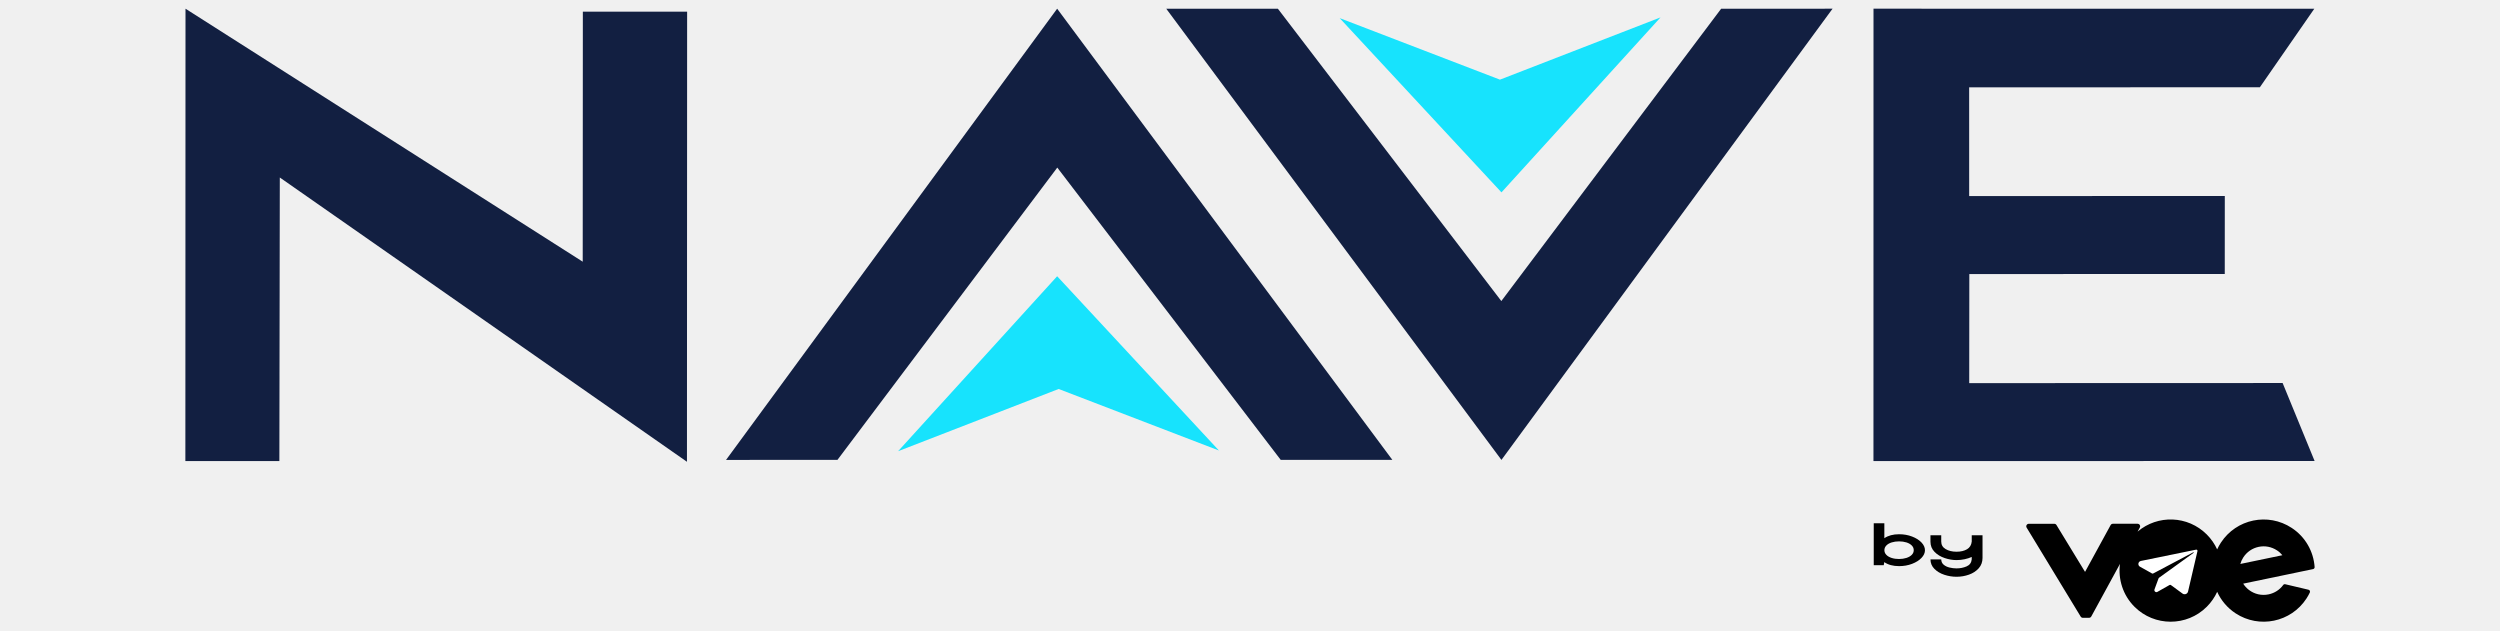
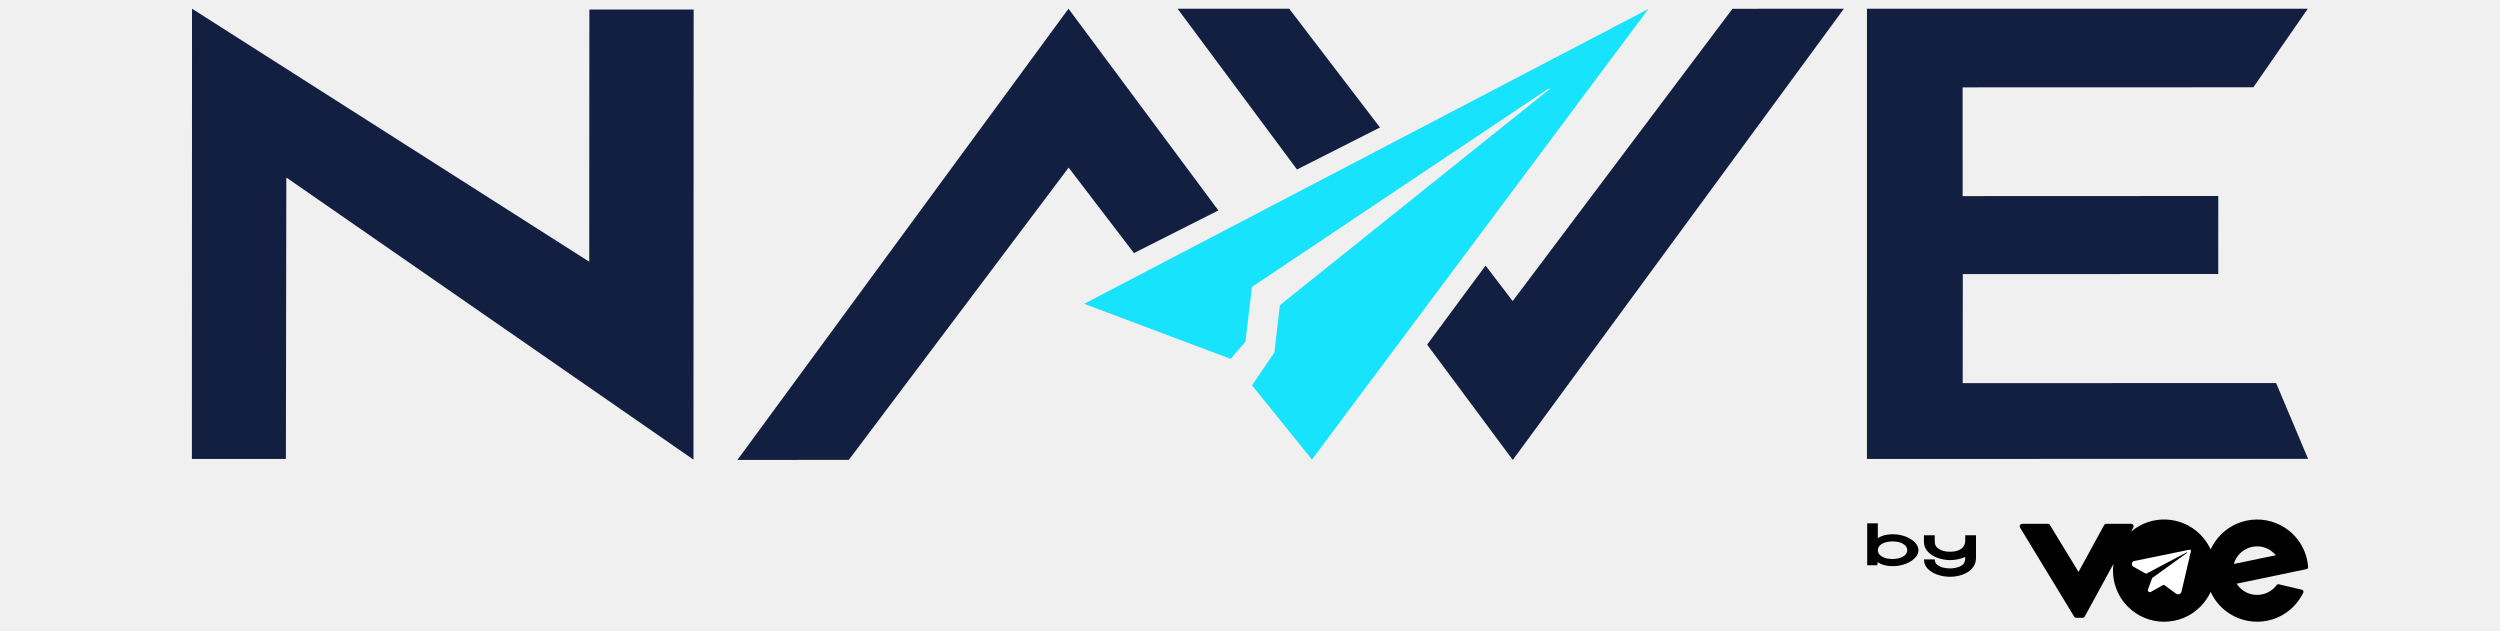
<svg xmlns="http://www.w3.org/2000/svg" id="Layer_1" version="1.1" viewBox="0 0 1150 290">
  <defs>
    <style>
      .st0 {
        fill: #fff;
      }

      .st1 {
        fill: #121f41;
      }

      .st2 {
        fill: #17e3fd;
      }
    </style>
  </defs>
-   <polygon class="st1" points="1023.39 126.03 905.89 126.07 905.84 176.24 1050.01 176.19 1064.72 212.06 861.79 212.1 861.81 4 1064.58 4.02 1039.54 40.14 905.81 40.18 905.82 90.2 1023.41 90.15 1023.39 126.03" />
-   <polygon class="st1" points="128.71 81.65 128.51 212.09 85.27 212.1 85.33 4 268.05 120.38 268.11 5.36 316.08 5.36 316 212.42 128.71 81.65" />
+   <polygon class="st1" points="1020.39 126.04 902.89 126.08 902.84 176.25 1047.01 176.2 1061.72 211.07 858.79 211.11 858.81 4.01 1061.58 4.03 1036.54 40.15 902.81 40.19 902.82 90.21 1020.41 90.16 1020.39 126.04" />
+   <polygon class="st1" points="131.71 81.66 131.51 211.1 88.27 211.11 88.33 4.01 271.05 120.39 271.11 4.37 319.08 4.37 319 211.43 131.71 81.66" />
  <g>
-     <polygon class="st1" points="385.24 211.53 333.98 211.56 486.29 4 640.48 211.54 589.13 211.54 486.35 77.09 385.24 211.53" />
-     <polygon class="st2" points="486.98 178.93 413.12 207.56 486.29 127.07 560.71 207.24 486.98 178.93" />
+     <path d="M1051.17,242.84c-5.44-3.57-11.8-4.59-17.68-3.37-5.89,1.22-11.31,4.7-14.87,10.14-.66,1.01-1.24,2.06-1.73,3.12-1.14-2.48-2.73-4.81-4.77-6.86-8.74-8.74-22.57-9.18-31.82-1.32l1.02-1.87c.43-.78-.14-1.74-1.03-1.74h-11.37c-.43,0-.82.23-1.03.61l-11.77,21.53-13.15-21.57c-.21-.35-.59-.56-1-.56h-11.71c-.92,0-1.48,1-1,1.78l24.85,40.91c.21.35.59.56,1,.56h2.85c.43,0,.83-.23,1.03-.61l13.2-24.19c-.92,7.01,1.31,14.36,6.68,19.72,9.14,9.14,24.05,9.2,33.25,0,2.05-2.05,3.64-4.38,4.78-6.87,1.78,3.91,4.65,7.38,8.49,9.9,5.42,3.55,11.78,4.58,17.68,3.35,5.88-1.22,11.31-4.69,14.87-10.12.6-.91,1.12-1.85,1.58-2.81.25-.53-.05-1.16-.62-1.29l-10.68-2.52c-.35-.08-.73.04-.94.34-1.63,2.23-4,3.75-6.73,4.32-3.19.66-6.43-.06-9.04-2.04-1.07-.82-1.95-1.8-2.64-2.89l20.42-4.25,5.6-1.17,6.11-1.27c.45-.09.76-.5.73-.95-.5-7.07-4.17-13.83-10.57-18.02h.01ZM1027.55,259.43c.29-1.03.73-2.03,1.34-2.97,1.64-2.55,4.17-4.29,7.11-4.9,2.91-.61,5.89-.03,8.4,1.61.97.63,1.8,1.39,2.49,2.24l-19.34,4.02Z" />
+     <path class="st0" d="M981.79,258.06c-1.28.26-1.56,1.96-.43,2.62l5.58,3.13c.16.09.36.09.52,0l18.44-9.75c.16-.09.31.14.16.25l-15.81,11.4c-.17.12-.29.28-.36.48l-1.82,4.94c-.3.82.58,1.57,1.34,1.14l5.6-3.17c.19-.11.42-.09.59.03l5.37,3.93c.93.68,2.26.19,2.53-.94l4.34-18.62c.09-.38-.25-.73-.63-.65l-25.42,5.2h0Z" />
  </g>
  <g>
-     <polygon class="st1" points="791.72 4.03 842.98 4 690.66 211.56 536.48 4.02 587.83 4.02 690.61 138.48 791.72 4.03" />
-     <polygon class="st2" points="689.98 36.64 763.84 8 690.67 88.49 616.25 8.33 689.98 36.64" />
+     <path d="M863.77,258.58l-.25,1.43h-4.6v-19.29h4.88v6.86c1.76-1.21,4.02-1.82,6.78-1.82,2.15,0,4.14.35,5.96,1.05,1.83.7,3.27,1.61,4.34,2.74s1.6,2.32,1.6,3.57-.53,2.41-1.6,3.53c-1.07,1.12-2.51,2.03-4.34,2.73s-3.82,1.05-5.96,1.05c-2.79,0-5.06-.62-6.81-1.85h0ZM864.73,255.26c.61.62,1.42,1.08,2.45,1.41s2.16.48,3.39.48,2.36-.17,3.39-.5,1.85-.8,2.45-1.41c.61-.61.91-1.32.91-2.15s-.3-1.55-.91-2.16c-.61-.62-1.42-1.08-2.45-1.41-1.03-.32-2.16-.48-3.39-.48s-2.36.16-3.39.48c-1.03.32-1.85.79-2.45,1.41s-.91,1.34-.91,2.16.3,1.55.91,2.16h0Z" />
+     <path d="M885.01,246.23h4.96v2.89c0,1.52.68,2.69,2.04,3.48,1.36.8,3.02,1.2,4.99,1.2s3.54-.38,4.82-1.13,2.01-1.94,2.18-3.55v-2.89h4.96v10.41c0,1.87-.58,3.46-1.74,4.77-1.16,1.3-2.65,2.28-4.48,2.93-1.83.65-3.74.98-5.74.98-1.89,0-3.76-.3-5.61-.91-1.85-.61-3.37-1.52-4.57-2.73-1.2-1.21-1.8-2.66-1.8-4.35h4.96c0,1.01.37,1.82,1.1,2.44s1.64,1.05,2.71,1.31,2.14.39,3.21.39c1.65,0,3.19-.3,4.61-.91,1.42-.61,2.22-1.68,2.38-3.22v-1.13c-.97.44-2.07.79-3.28,1.05-1.21.26-2.45.39-3.72.39-1.75,0-3.54-.31-5.4-.92-1.86-.62-3.42-1.56-4.68-2.84-1.27-1.28-1.9-2.85-1.9-4.73v-2.92h0Z" />
  </g>
-   <g>
-     <path d="M1054.17,242.83c-5.44-3.57-11.8-4.59-17.68-3.37-5.89,1.22-11.31,4.7-14.87,10.14-.66,1.01-1.24,2.06-1.73,3.12-1.14-2.48-2.73-4.81-4.77-6.86-8.74-8.74-22.57-9.18-31.82-1.32l1.02-1.87c.43-.78-.14-1.74-1.03-1.74h-11.37c-.43,0-.82.23-1.03.61l-11.77,21.53-13.15-21.57c-.21-.35-.59-.56-1-.56h-11.71c-.92,0-1.48,1-1,1.78l24.85,40.91c.21.35.59.56,1,.56h2.85c.43,0,.83-.23,1.03-.61l13.2-24.19c-.92,7.01,1.31,14.36,6.68,19.72,9.14,9.14,24.05,9.2,33.25,0,2.05-2.05,3.64-4.38,4.78-6.87,1.78,3.91,4.65,7.38,8.49,9.9,5.42,3.55,11.78,4.58,17.68,3.35,5.88-1.22,11.31-4.69,14.87-10.12.6-.91,1.12-1.85,1.58-2.81.25-.53-.05-1.16-.62-1.29l-10.68-2.52c-.35-.08-.73.04-.94.34-1.63,2.23-4,3.75-6.73,4.32-3.19.66-6.43-.06-9.04-2.04-1.07-.82-1.95-1.8-2.64-2.89l20.42-4.25,5.6-1.17,6.11-1.27c.45-.09.76-.5.73-.95-.5-7.07-4.17-13.83-10.57-18.02h.01ZM1030.55,259.42c.29-1.03.73-2.03,1.34-2.97,1.64-2.55,4.17-4.29,7.11-4.9,2.91-.61,5.89-.03,8.4,1.61.97.63,1.8,1.39,2.49,2.24l-19.34,4.02Z" />
-     <path class="st0" d="M984.79,258.05c-1.28.26-1.56,1.96-.43,2.62l5.58,3.13c.16.09.36.09.52,0l18.44-9.75c.16-.09.31.14.16.25l-15.81,11.4c-.17.12-.29.28-.36.48l-1.82,4.94c-.3.82.58,1.57,1.34,1.14l5.6-3.17c.19-.11.42-.09.59.03l5.37,3.93c.93.68,2.26.19,2.53-.94l4.34-18.62c.09-.38-.25-.73-.63-.65l-25.42,5.2h0Z" />
-   </g>
-   <g>
-     <path d="M866.77,258.57l-.25,1.43h-4.6v-19.29h4.88v6.86c1.76-1.21,4.02-1.82,6.78-1.82,2.15,0,4.14.35,5.96,1.05,1.83.7,3.27,1.61,4.34,2.74s1.6,2.32,1.6,3.57-.53,2.41-1.6,3.53c-1.07,1.12-2.51,2.03-4.34,2.73s-3.82,1.05-5.96,1.05c-2.79,0-5.06-.62-6.81-1.85h0ZM867.73,255.25c.61.62,1.42,1.08,2.45,1.41s2.16.48,3.39.48,2.36-.17,3.39-.5,1.85-.8,2.45-1.41c.61-.61.91-1.32.91-2.15s-.3-1.55-.91-2.16c-.61-.62-1.42-1.08-2.45-1.41-1.03-.32-2.16-.48-3.39-.48s-2.36.16-3.39.48c-1.03.32-1.85.79-2.45,1.41s-.91,1.34-.91,2.16.3,1.55.91,2.16h0Z" />
-     <path d="M888.01,246.22h4.96v2.89c0,1.52.68,2.69,2.04,3.48,1.36.8,3.02,1.2,4.99,1.2s3.54-.38,4.82-1.13,2.01-1.94,2.18-3.55v-2.89h4.96v10.41c0,1.87-.58,3.46-1.74,4.77-1.16,1.3-2.65,2.28-4.48,2.93-1.83.65-3.74.98-5.74.98-1.89,0-3.76-.3-5.61-.91-1.85-.61-3.37-1.52-4.57-2.73-1.2-1.21-1.8-2.66-1.8-4.35h4.96c0,1.01.37,1.82,1.1,2.44s1.64,1.05,2.71,1.31,2.14.39,3.21.39c1.65,0,3.19-.3,4.61-.91,1.42-.61,2.22-1.68,2.38-3.22v-1.13c-.97.44-2.07.79-3.28,1.05-1.21.26-2.45.39-3.72.39-1.75,0-3.54-.31-5.4-.92-1.86-.62-3.42-1.56-4.68-2.84-1.27-1.28-1.9-2.85-1.9-4.73v-2.92h0Z" />
-   </g>
+   <path class="st2" d="M711.87,41.02l1.36-.36-124.48,99.72-2.52,21.75-10.31,15.12,27.58,34.13L758.27,4.13l-259.56,135.63,67.37,25.32,6.8-7.87,3.03-25.24,135.97-90.94Z" />
+   <polyline class="st1" points="521.62 116.41 491.57 77.1 390.46 211.54 339.2 211.57 491.51 4.01 560.45 96.8" />
+   <polyline class="st1" points="683.36 122.17 695.83 138.49 796.94 4.04 848.2 4.01 695.88 211.57 656.48 158.53" />
+   <polyline class="st1" points="596.62 77.96 541.7 4.03 593.05 4.03 634.79 58.64" />
</svg>
